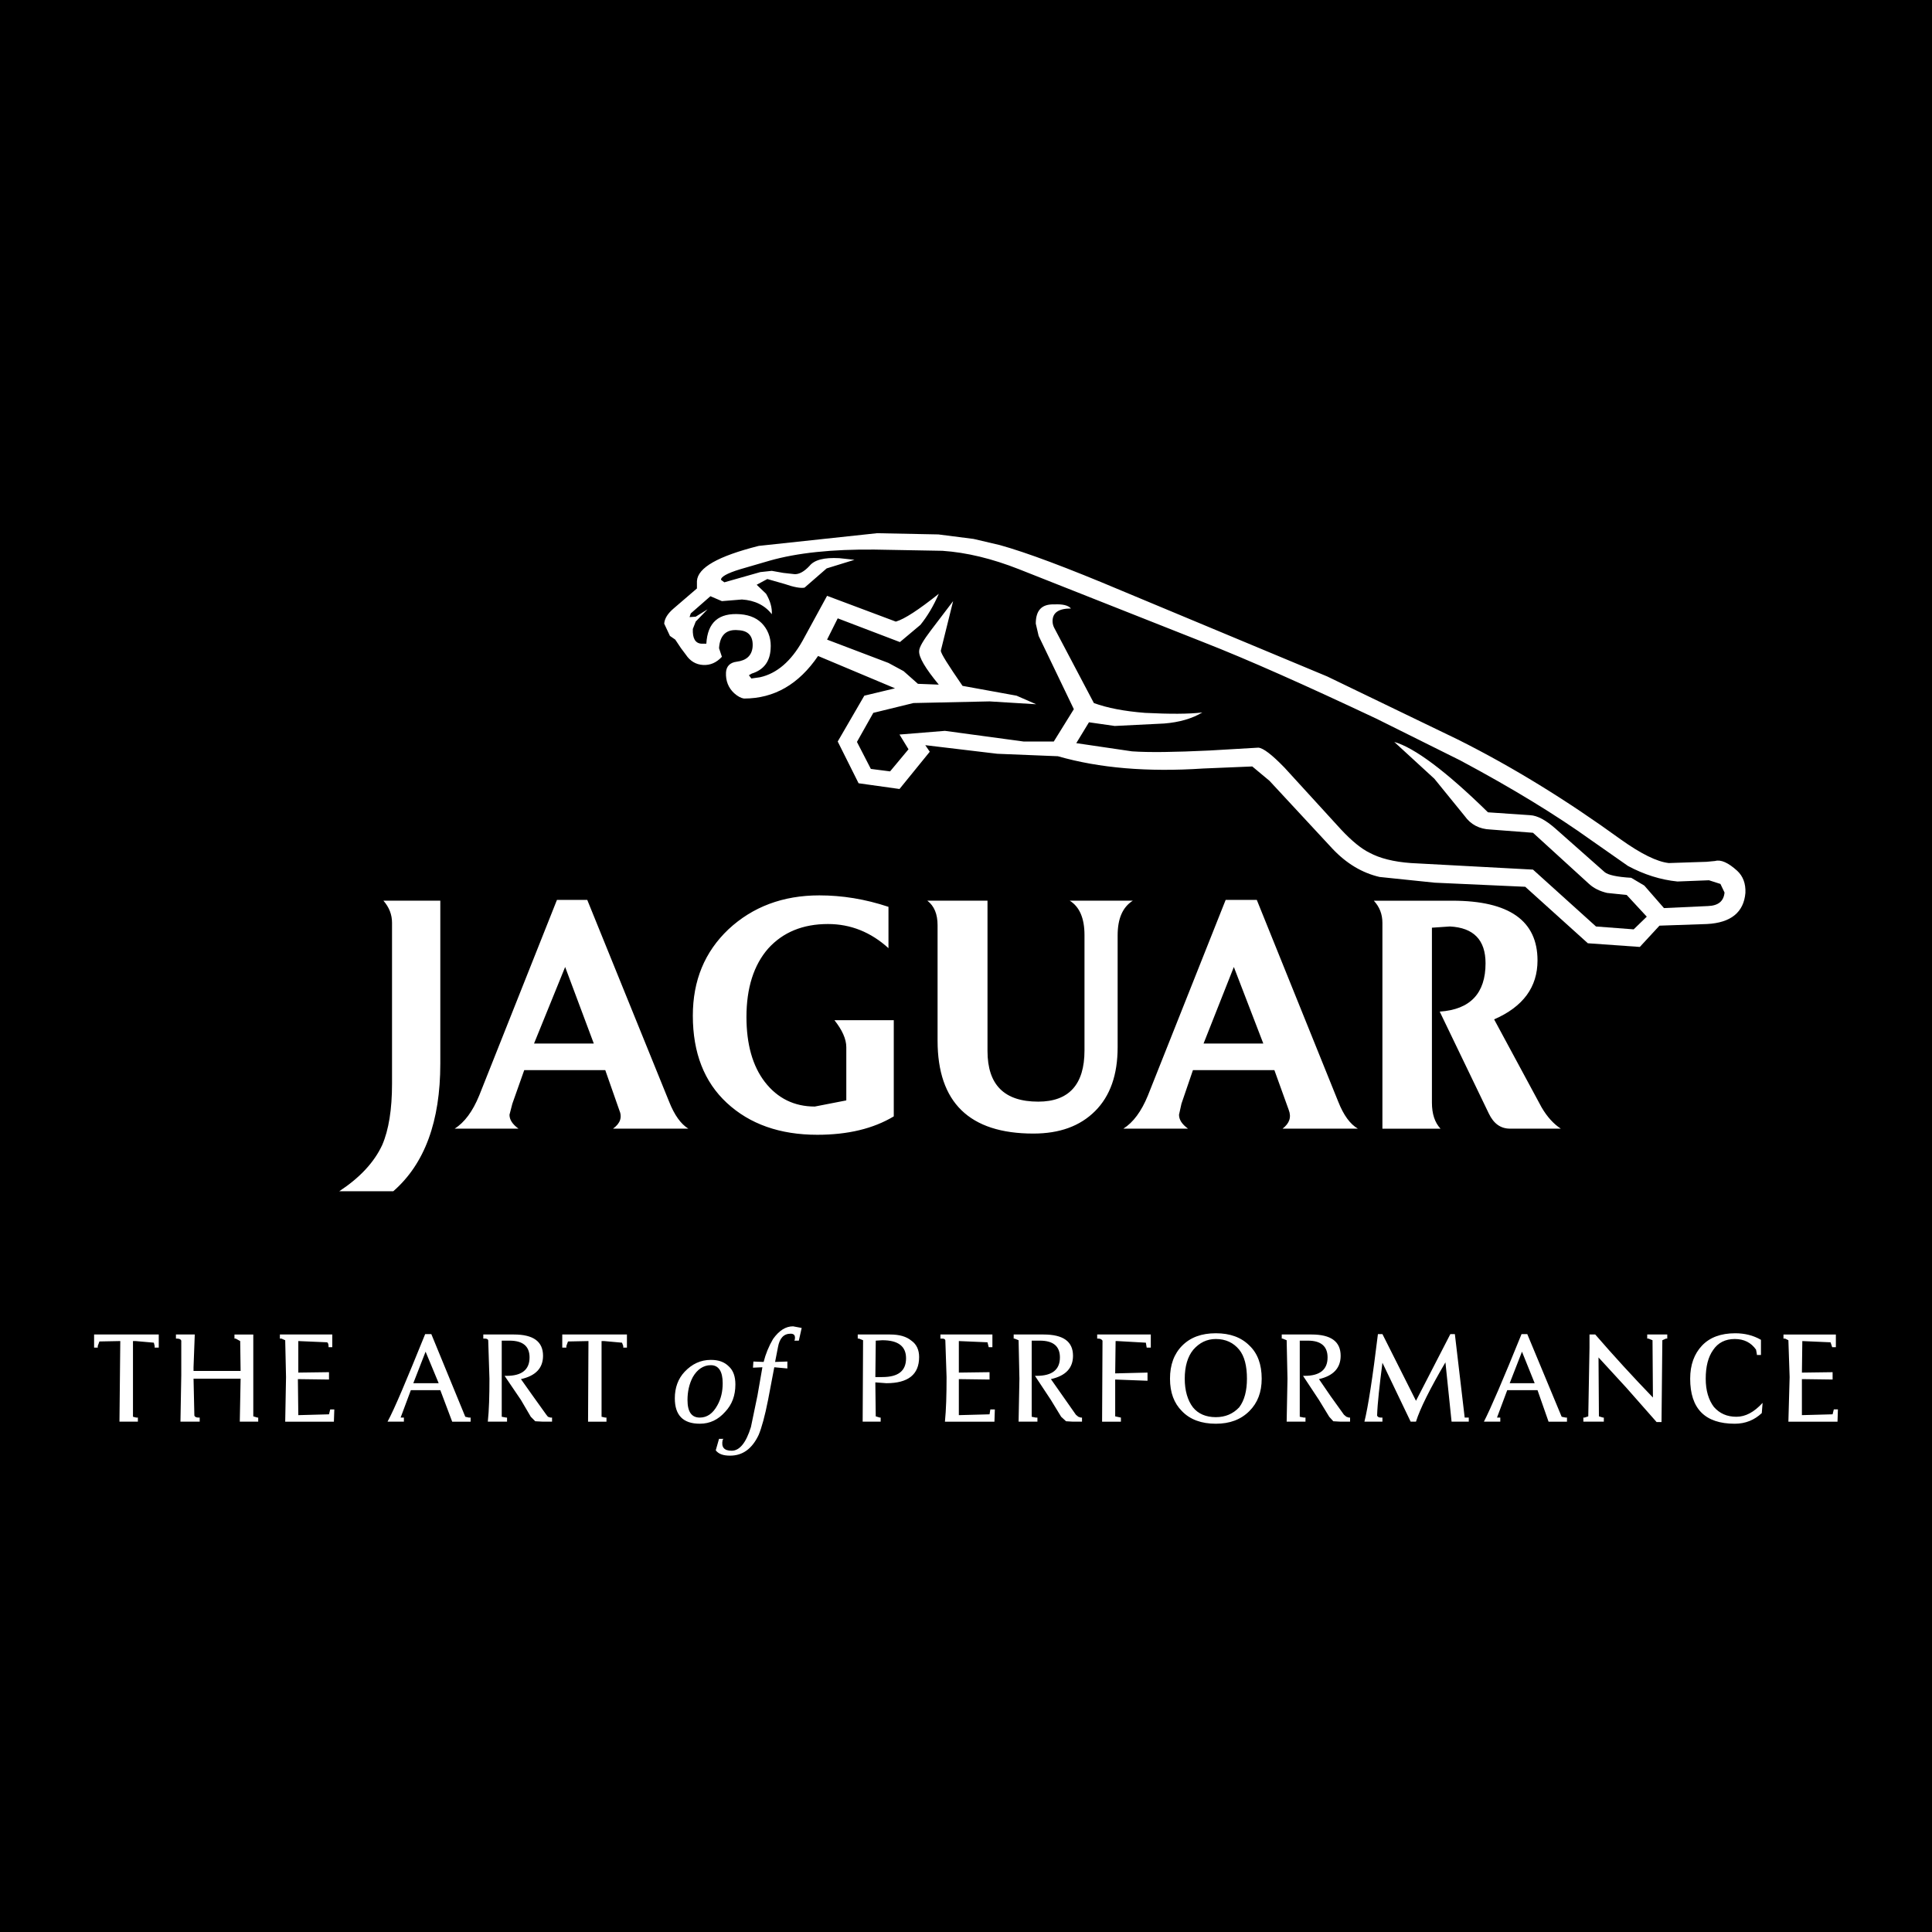
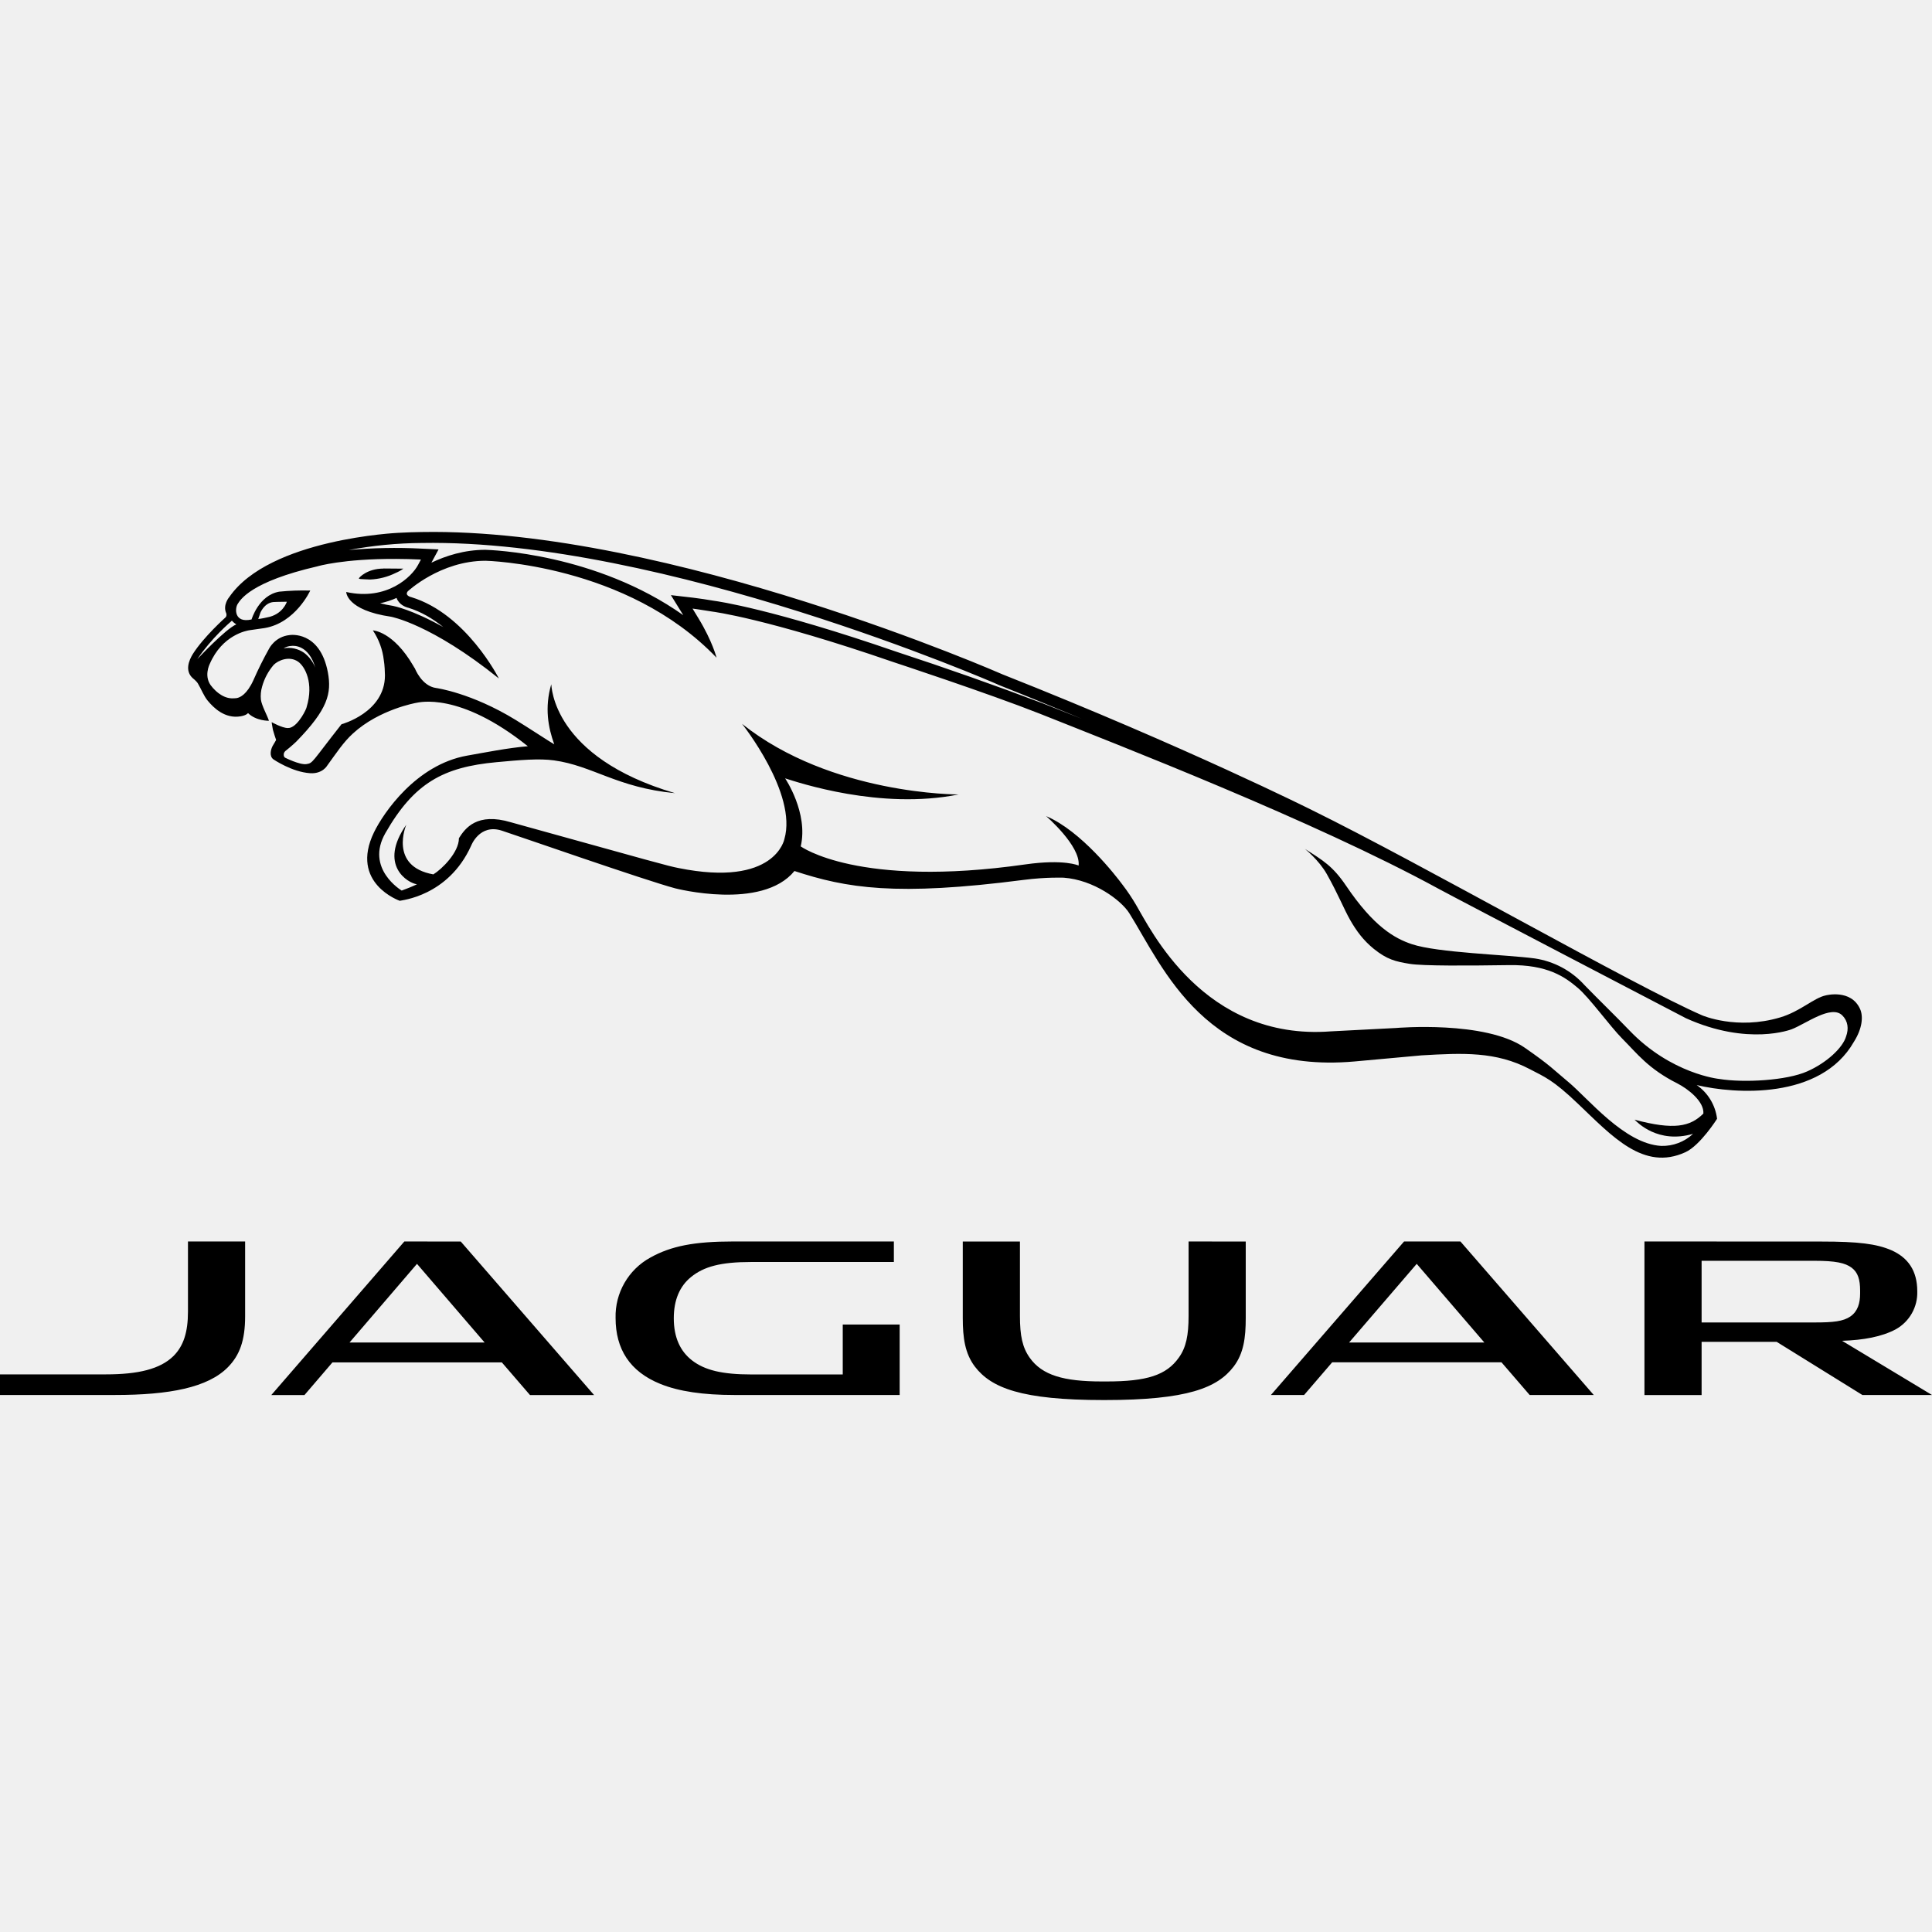
- <svg xmlns="http://www.w3.org/2000/svg" width="2500" height="2500" viewBox="0 0 192.756 192.756">
-   <g fill-rule="evenodd" clip-rule="evenodd">
-     <path d="M0 0h192.756v192.756H0V0z" />
-     <path d="M122.285 89.781l-7.758 19.518c-.652 1.592-1.471 2.693-2.449 3.307h6.451c-.613-.449-.898-.898-.898-1.389l.244-1.102 1.145-3.35h8.125l1.428 3.961c.287.734.082 1.348-.611 1.879h7.512c-.775-.449-1.428-1.348-1.959-2.695l-8.125-20.129h-3.105zm-9.267.081h-6.289c.98.612 1.471 1.755 1.471 3.43v11.515c0 3.389-1.553 5.104-4.615 5.104-3.389 0-5.062-1.674-5.062-5.062V89.862h-6.002c.695.531 1.021 1.348 1.021 2.45v11.514c0 6.166 3.185 9.27 9.553 9.27 2.615 0 4.656-.736 6.166-2.246 1.512-1.512 2.246-3.635 2.246-6.369V93.333c-.001-1.674.489-2.817 1.511-3.471zm7.062 14.251l3.021-7.637 2.939 7.637h-5.96zm23.561-3.185l4.898 10.168c.49 1.02 1.184 1.51 2.123 1.51h5.062c-.693-.449-1.346-1.145-1.918-2.123l-4.736-8.779c2.898-1.266 4.328-3.225 4.328-5.879 0-3.961-2.818-5.961-8.492-5.961h-7.84c.572.612.857 1.348.857 2.205v20.539h5.797c-.57-.613-.857-1.471-.857-2.613V92.557l1.797-.123c2.369.123 3.553 1.348 3.553 3.675 0 2.981-1.512 4.616-4.572 4.819zM55.568 89.781l-7.758 19.518c-.653 1.592-1.47 2.693-2.45 3.307h6.37c-.612-.449-.898-.898-.898-1.389l.286-1.102 1.185-3.35h8.084l1.388 3.961c.326.734.122 1.348-.613 1.879h7.513c-.735-.449-1.388-1.348-1.919-2.695L58.59 89.781h-3.022zm-16.455 2.286v16.046c0 2.572-.327 4.615-.98 6.125-.817 1.756-2.246 3.268-4.288 4.615h5.39c3.144-2.736 4.695-6.984 4.695-12.74V89.862h-5.676c.573.654.859 1.388.859 2.205zm14.168 12.046l3.104-7.637 2.858 7.637h-5.962zM72.676 92.72c-2.368 2.246-3.552 5.104-3.552 8.616 0 3.715 1.143 6.615 3.389 8.697 2.287 2.123 5.309 3.184 9.023 3.184 3.063 0 5.594-.611 7.636-1.836v-9.596h-5.92c.776.98 1.184 1.879 1.184 2.695v5.307l-3.144.613c-2.042 0-3.716-.816-4.981-2.449-1.225-1.594-1.837-3.758-1.837-6.492 0-2.9.735-5.186 2.164-6.819 1.47-1.633 3.471-2.45 5.961-2.45 2.287 0 4.288.816 6.044 2.409v-4.124c-2.328-.775-4.614-1.143-6.901-1.143-3.636 0-6.657 1.143-9.066 3.388z" fill="#fff" />
-     <path d="M105.014 61.975c0-.857.613-1.266 1.838-1.266-.285-.327-.857-.449-1.674-.408-1.227-.041-1.838.572-1.838 1.919l.285 1.225 3.512 7.309-2 3.226h-3.021l-7.84-1.062-4.533.367.898 1.471-1.837 2.205-1.919-.246-1.388-2.694 1.633-2.899 4.002-.979 7.595-.164 4.654.285-1.961-.856-5.389-.98c-1.429-2.083-2.164-3.226-2.164-3.512l1.225-4.94-2.205 2.899c-.775 1.021-1.184 1.715-1.184 2.083-.041.612.613 1.715 1.96 3.348l-2.082-.081-1.429-1.266-1.51-.817-6.125-2.327 1.062-2.123 6.206 2.368 2.042-1.715c.694-.858 1.307-1.878 1.837-3.103-2 1.592-3.43 2.532-4.287 2.776l-6.86-2.572-2.45 4.491c-1.143 2.041-2.572 3.266-4.247 3.634l-.857.122-.245-.326.286-.164c1.184-.368 1.796-1.184 1.878-2.409.082-.939-.163-1.755-.694-2.409-.531-.653-1.306-1.021-2.327-1.103-2.165-.163-3.267.816-3.389 2.939h-.49c-.613-.04-.898-.53-.857-1.47l.286-.735 1.184-1.225-1.184.735-.613.042.122-.368 1.959-1.715 1.144.49 2.001-.163c1.266.081 2.287.571 2.98 1.47.041-.653-.164-1.347-.571-2.042l-.939-.898 1.062-.572 1.715.49c.939.327 1.633.449 2 .368l2.205-1.919 2.776-.857-1.51-.163c-1.511-.082-2.491.163-2.981.775-.531.572-1.062.857-1.511.817l-1.103-.123-1.144-.204-1.143.123-3.594 1.021-.326-.245c-.041-.286.571-.654 1.919-1.062l2.939-.856c2.736-.776 6.207-1.144 10.453-1.103l6.778.122c2.409.164 4.94.776 7.636 1.837l18.373 7.269c4.492 1.756 10.25 4.328 17.271 7.636l8.371 4.165c5.268 2.816 9.596 5.471 13.066 7.961l3.674 2.572c1.594.858 3.268 1.389 4.941 1.553l3.143-.123 1.145.367.408.857c-.082.858-.613 1.307-1.633 1.348l-4.41.204-1.961-2.246-1.307-.776c-1.428-.082-2.326-.285-2.654-.571l-4.939-4.369c-.939-.816-1.756-1.266-2.49-1.307l-4.207-.286c-4.205-4.124-7.35-6.452-9.35-7.023l4.002 3.675 3.021 3.715c.611.857 1.471 1.307 2.572 1.348l4.246.326 5.594 5.104c.49.449 1.104.735 1.797.898l1.959.204 2.002 2.164-1.307 1.266-3.758-.286-6.287-5.675-12.168-.653c-1.756-.123-3.143-.49-4.123-1.021-.775-.368-1.756-1.143-2.859-2.327l-5.635-6.166c-1.266-1.307-2.123-1.96-2.613-2.001l-4.898.286c-3.43.164-6.002.204-7.717.082l-5.553-.817 1.266-2.082 2.572.368 4.939-.246c1.512-.122 2.777-.489 3.799-1.102-1.348.164-3.268.164-5.717.041-2.084-.163-3.758-.49-5.104-.979l-3.961-7.514a1.438 1.438 0 0 1-.161-.655zm21.64 15.924l6.287 6.778c1.389 1.47 2.941 2.408 4.697 2.817l5.512.572 9.023.408 6.246 5.635 5.186.367 1.961-2.123 4.736-.163c2.408-.123 3.674-1.185 3.838-3.104.041-.939-.244-1.674-.816-2.205-.898-.817-1.633-1.143-2.205-.98l-.857.082-1.307.042-2.449.082c-1.186-.123-2.818-.939-4.818-2.368-5.35-3.879-10.779-7.227-16.252-9.963l-13.023-6.288-20.457-8.534c-5.512-2.327-9.555-3.838-12.209-4.573l-2.613-.612-3.511-.449-6.124-.122-11.8 1.266c-4.042 1.021-6.084 2.164-6.166 3.511v.735l-2.327 2c-.572.49-.898.98-.939 1.511l.572 1.225.531.367.571.857.49.653c.408.613.98.98 1.715 1.021.734.041 1.348-.245 1.878-.816l-.285-.857c.082-1.307.734-1.919 1.919-1.796 1.021.041 1.511.613 1.429 1.674-.082.858-.613 1.348-1.593 1.47-.653.082-1.021.449-1.062 1.062-.041.857.245 1.552.817 2.082.367.327.694.49.98.531 3.021 0 5.471-1.429 7.39-4.247l7.676 3.226-3.062.735-2.654 4.573 2.082 4.165 4.083.572L92.764 75l-.448-.653 7.186.857 6.043.245c4.123 1.185 8.941 1.593 14.494 1.225l4.9-.204 1.715 1.429zM15.43 134.449v-.162l-.081-.328-1.837-.162h-.245v7.553l.326.082h.163v.408h-1.837l.082-8.043-2.083.041-.164.449v.162h-.366v-1.307h6.451v1.307h-.409zm9.841-1.306v8.166l.408.123h.083v.408h-1.838l.082-4.287H19.31l.082 3.676c.041.121.164.203.409.203h.122v.408h-1.919l.082-4.654v-3.43c-.042-.123-.164-.205-.45-.205h-.082v-.408h1.878l-.123 3.268v.367h4.696l-.041-2.98-.449-.246h-.122v-.408h1.878v-.001zm2.654 0h5.226v1.268h-.368c0-.287-.041-.451-.163-.49l-2.858-.123v3.145l3.062-.041v.734l-3.103-.041.041 3.594 3.062-.082.122-.49h.408l-.041 1.225h-4.858l.082-4.451-.082-3.674-.367-.164h-.163v-.41zM42.42 133.102c-1.837 4.533-3.062 7.473-3.756 8.738h1.633v-.408h-.327l1.021-2.736h2.94l1.184 3.145h1.838v-.408h-.164l-.367-.082-3.389-8.248h-.613v-.001zm.041 1.755l1.306 3.145h-2.531l1.225-3.145zm8.819-1.714c1.918 0 2.899.695 2.899 2.123 0 1.227-.734 2.002-2.205 2.328l1.185 1.674 1.347 1.879.163.203.246.082h.163v.408h-.898l-.775-.041-.449-.449-.98-1.674-1.633-2.408h.204c1.511 0 2.287-.613 2.287-1.838 0-1.104-.654-1.674-2.001-1.674h-.775v7.594l.448.082h.082v.408h-1.919c.123-1.143.163-2.572.163-4.287l-.123-3.838c-.041-.123-.163-.164-.367-.164h-.123v-.408h3.061zm11.269 0v1.307h-.367v-.162l-.123-.328-1.796-.162h-.245v7.553l.368.082h.122v.408H58.67l.041-8.043-2.042.041-.163.449v.162h-.409v-1.307h6.452zM72.716 136.328c-.449-.449-1.021-.652-1.796-.652-1.02 0-1.878.408-2.613 1.184-.653.693-.98 1.592-.98 2.652 0 1.676.816 2.533 2.491 2.533 1.021 0 1.837-.408 2.531-1.186.694-.734 1.021-1.633 1.021-2.734 0-.775-.204-1.389-.654-1.797zm-2.898 5.104c-.817 0-1.226-.572-1.226-1.756 0-.816.164-1.592.531-2.287.449-.775 1.062-1.184 1.796-1.184.775 0 1.184.613 1.184 1.797 0 .816-.163 1.553-.531 2.205-.447.816-1.02 1.225-1.754 1.225zm10.166-8.942l-.285 1.266h-.449l.041-.082c.081-.408-.041-.611-.408-.611-.694 0-1.103.447-1.266 1.348l-.286 1.469 1.225-.041v.693l-1.306-.121-.613 3.225c-.327 1.674-.653 2.818-.939 3.512-.653 1.389-1.592 2.082-2.858 2.082-.694 0-1.144-.162-1.43-.529l.327-1.145h.449l-.082.082c-.163.734.123 1.102.898 1.102s1.429-.775 1.919-2.367l.653-3.145.49-2.816-.939.041.041-.613 1.021.041a8.759 8.759 0 0 1 .939-2.287c.612-.857 1.266-1.266 2-1.266l.858.162zM86.109 133.715l-.041 8.125h1.796v-.408h-.082l-.409-.123-.041-3.389 1.103.082c2.164 0 3.266-.857 3.266-2.613 0-.693-.245-1.266-.775-1.633-.49-.408-1.185-.613-2.123-.613h-3.226v.408h.123l.409.164zm1.266.041l.653-.041c1.592 0 2.369.611 2.369 1.797 0 1.266-.776 1.877-2.369 1.877h-.694l.041-3.633zm6.451-.613h5.186v1.268h-.367l-.123-.49-2.858-.123v3.145l3.063-.041v.734l-3.063-.041v3.594l3.063-.082.08-.49h.449l-.041 1.225h-4.939c.122-1.225.163-2.695.163-4.451l-.123-3.674c-.041-.123-.122-.164-.326-.164h-.164v-.41zm10.289 0c1.961 0 2.939.695 2.939 2.123 0 1.227-.734 2.002-2.205 2.328l2.492 3.553.244.203.244.082h.123v.408h-.898l-.693-.041-.49-.449-1.021-1.674-1.592-2.408h.164c1.551 0 2.326-.613 2.326-1.838 0-1.104-.652-1.674-2-1.674h-.816v7.594l.408.082h.164v.408h-1.879l.082-4.287-.082-3.838-.408-.164h-.082v-.408h2.98zm5.35 0h5.35v1.307h-.41l-.082-.49-2.857-.162h-.162l-.041 3.225 3.225-.08v.816l-3.225-.123v3.674l.57.123v.408h-1.877l.041-8.084c-.082-.123-.205-.205-.41-.205h-.121v-.409h-.001zm14.168 7.267c-.613.654-1.389.98-2.328.98-.979 0-1.756-.326-2.285-.98-.531-.693-.818-1.674-.818-2.857 0-1.225.287-2.205.857-2.898.613-.695 1.348-1.062 2.246-1.062.98 0 1.756.367 2.328 1.062.531.652.775 1.633.775 2.898 0 1.183-.244 2.164-.775 2.857zm1.021-6.164c-.816-.816-1.92-1.227-3.35-1.227-1.428 0-2.531.41-3.348 1.227s-1.225 1.918-1.225 3.307.408 2.449 1.184 3.227c.816.857 1.961 1.266 3.389 1.266 1.389 0 2.492-.408 3.35-1.266.816-.816 1.225-1.879 1.225-3.227 0-1.43-.408-2.532-1.225-3.307zm3.225-1.103h2.98c1.92 0 2.898.695 2.898 2.123 0 1.227-.734 2.002-2.164 2.328l1.145 1.674 1.348 1.879.244.203.246.082h.121v.408h-.939l-.734-.041-.408-.449-1.021-1.674-1.592-2.408h.164c1.51 0 2.285-.613 2.285-1.838 0-1.104-.652-1.674-1.959-1.674h-.816v7.594l.408.082h.164v.408h-1.879l.082-4.287-.082-3.838-.408-.164h-.082v-.408h-.001zm18.66 8.289v.408h-1.715l-.613-5.92c-1.551 2.654-2.531 4.613-2.939 5.92h-.531l-2.816-5.879c-.285 2.244-.49 4.002-.531 5.268.041.121.164.203.367.203h.164v.408h-1.797c.367-1.469.816-4.369 1.348-8.738h.449l3.348 6.656 3.43-6.656h.449l.98 8.33h.407zm5.266-8.33c-1.836 4.533-3.102 7.473-3.756 8.738h1.635v-.408h-.328l1.021-2.736h3.021l1.102 3.145h1.838v-.408h-.123l-.408-.082-3.43-8.248h-.572v-.001zm-1.182 4.9l1.225-3.145 1.266 3.145h-2.491zm15.719-4.451h-.123l-.367.164-.082 8.166h-.488l-3.023-3.43-2.775-3.021.041 5.879.408.123h.082v.408h-2.043v-.408h.123l.367-.123.123-6.859v-1.307h.572a157.523 157.523 0 0 0 5.756 6.289l-.041-5.717-.408-.164h-.121v-.408h2v.408h-.001zm9.349.123v1.51h-.408v-.08l-.082-.449c-.488-.695-1.184-1.062-2.123-1.062-.938 0-1.674.367-2.164 1.104-.488.693-.734 1.633-.734 2.857 0 1.184.287 2.123.816 2.818.572.652 1.307.979 2.246.979.898 0 1.756-.449 2.613-1.387l-.082 1.02c-.734.693-1.633 1.062-2.695 1.062-2.98 0-4.449-1.512-4.449-4.492 0-1.389.408-2.49 1.184-3.307s1.879-1.227 3.309-1.227c.937 0 1.794.205 2.569.654zm7.147 3.961l-3.062-.041v3.594l3.062-.082.123-.49h.408l-.041 1.225h-4.9l.123-4.451-.123-3.674-.326-.164h-.164v-.408h5.227v1.268h-.367l-.164-.49-2.816-.123-.041 3.145 3.062-.041v.732h-.001z" fill="#fff" />
-   </g>
+ <svg xmlns="http://www.w3.org/2000/svg" role="img" viewBox="0 0 24 24">
+   <path d="M5.241 6.609a6.93 6.93 0 0 0-.293.01s-1.6.072-2.1.798c0 0-.085.098-.037.203 0 0 .01.03-.01.05 0 0-.27.24-.406.455-.048.078-.102.209 0 .3 0 0 .045.035.063.065.039.064.075.159.123.215.07.084.211.228.41.193.073-.013.09-.04.09-.04.1.099.26.096.26.096-.02-.064-.09-.188-.1-.263a.421.421 0 0 1 .015-.162.701.701 0 0 1 .145-.271c.054-.054.192-.115.303-.038.088.063.194.268.106.56 0 .022-.1.23-.205.26 0 0-.01.004-.03.004-.07 0-.2-.073-.2-.073s0 .018.015.094c.012.043.027.09.04.127 0 0-.025.046-.042.072-.025.045-.046.131.01.17 0 0 .23.157.455.171.154.01.212-.095.212-.095.114-.156.2-.29.32-.399.327-.3.786-.38.786-.38.03-.004.533-.144 1.386.539-.244.02-.534.078-.756.117-.632.113-1.037.71-1.155.952-.307.633.32.851.32.851.01-.006.6-.052.886-.683 0 0 .104-.279.383-.188.182.059 1.79.62 2.152.716 0 0 1.077.28 1.482-.215.649.213 1.257.316 2.85.11.277-.036.495-.027.495-.027.372.027.712.278.815.442.42.671.95 2.003 2.796 1.841l.835-.076c.51-.03.924-.05 1.345.172.183.096.285.131.596.428.425.404.816.842 1.336.603.185-.085.393-.415.393-.415a.598.598 0 0 0-.253-.419c.473.113 1.54.185 1.952-.536.107-.168.118-.318.078-.408-.113-.253-.426-.17-.426-.17-.148.03-.317.2-.568.274-.538.16-.968-.026-.968-.026-.829-.359-3.493-1.884-4.848-2.55 0 0-1.555-.78-3.839-1.684 0 0-4.148-1.823-7.212-1.77zm0 .136c3-.051 7.113 1.739 7.154 1.758v.001c.368.146.716.289 1.043.425l-.475-.188a43.23 43.23 0 0 0-1.828-.645c-1.544-.533-2.22-.627-2.267-.633a5.54 5.54 0 0 0-.256-.038l-.278-.032.154.249c-1.09-.771-2.395-.81-2.459-.812-.263 0-.492.075-.67.16l.089-.165-.216-.01a6.333 6.333 0 0 0-.901.018 5.1 5.1 0 0 1 .908-.088zm-.319.198c.095 0 .197.003.307.008l-.036.067c-.077.146-.385.448-.892.336 0 0 0 .226.555.307 0 0 .497.088 1.341.767 0 0-.403-.802-1.088-1.01 0 0-.086-.018-.044-.072 0 0 .404-.38.967-.38 0 0 1.754.038 2.869 1.204 0 0-.05-.203-.225-.49l-.073-.12s.067.008.25.038c0 0 .67.083 2.243.626 0 0 1.179.388 1.824.643.97.387 3.398 1.327 4.947 2.172.276.15 3.077 1.61 3.077 1.61.775.349 1.312.137 1.312.137.175-.066.492-.31.63-.172.071.071.081.167.047.26-.04.14-.24.328-.483.435-.255.114-.787.144-1.094.094 0 0-.596-.06-1.117-.605-.165-.172-.367-.367-.554-.559a1.038 1.038 0 0 0-.62-.333c-.35-.047-1.205-.07-1.526-.177-.215-.072-.474-.217-.819-.728-.166-.244-.283-.311-.509-.455 0 0 .173.138.271.312.142.252.213.435.29.57.077.135.164.254.295.36.164.131.266.156.443.185.17.028.742.023 1.232.016.483-.008.699.148.857.282.147.124.4.477.554.632.184.184.32.372.684.556.127.064.334.222.323.374-.164.164-.367.207-.855.076.035.034.29.303.727.176a.558.558 0 0 1-.396.15c-.458-.026-.906-.59-1.158-.798-.19-.158-.213-.197-.537-.422-.493-.341-1.598-.245-1.598-.245l-.812.042c-1.58.12-2.244-1.28-2.419-1.572a2.422 2.422 0 0 0-.168-.25c-.08-.108-.512-.668-.949-.852 0 0 .43.37.404.614 0 0-.178-.083-.662-.014-2.081.297-2.79-.224-2.79-.224.097-.417-.194-.845-.194-.845.16.05 1.184.396 2.155.2 0 0-1.581.008-2.69-.877 0 0 .69.865.526 1.431 0 0-.113.603-1.316.36-.129-.025-.28-.068-2.08-.568-.424-.127-.57.075-.647.197 0 .178-.213.386-.318.45-.558-.1-.336-.617-.336-.617-.35.502.017.724.133.74-.07.033-.135.058-.19.078 0 0-.457-.271-.202-.715.355-.62.717-.819 1.38-.88.29-.027.531-.048.715-.022.48.066.782.338 1.502.407-1.528-.45-1.532-1.335-1.537-1.352V8.5c-.085.292-.038.538.037.746-.02-.008-.355-.228-.483-.305-.548-.335-.982-.394-.982-.394-.182-.023-.266-.244-.266-.244-.01-.011-.013-.022-.02-.032-.252-.432-.502-.44-.502-.44a.836.836 0 0 1 .136.372c.01.055.014.157.014.187 0 .462-.54.607-.54.607-.372.473-.353.483-.436.495-.083.012-.265-.08-.265-.08-.014-.008-.018-.029-.016-.042 0-.029.028-.047.028-.047.07-.055.127-.11.127-.11.394-.403.441-.6.393-.861-.1-.524-.474-.463-.474-.463-.182.018-.256.168-.256.168a4.576 4.576 0 0 0-.195.392c-.08.176-.164.215-.207.223a.396.396 0 0 1-.065.003c-.127-.005-.223-.121-.223-.121-.01-.006-.01-.013-.016-.018-.116-.124-.032-.287-.032-.287.156-.363.46-.416.5-.421l.182-.026c.385-.065.567-.466.567-.466a2.99 2.99 0 0 0-.386.014c-.256.045-.343.346-.343.345-.216.05-.21-.136-.172-.193.034-.052.16-.275.991-.467 0 0 .314-.095.978-.092zm-.159.12c-.2 0-.305.112-.305.123 0 .006.027.009.07.01l.07.003a.79.79 0 0 0 .32-.083.422.422 0 0 0 .092-.052l-.245-.002zm.164.363v.004c.03.081.108.11.143.12v-.001c.163.05.309.138.437.241-.39-.218-.613-.261-.628-.264a1.609 1.609 0 0 1-.157-.032.987.987 0 0 0 .208-.068zm-1.364.05s-.05.16-.247.194c0 0-.077.018-.108.019l.021-.06c0-.012.051-.138.165-.15 0 0 .066-.004.169-.004zm-.683.233a.213.213 0 0 0 .056.047c-.135.057-.485.432-.485.432.177-.262.408-.458.41-.46 0-.003.01-.006.01-.009 0-.003.01-.007.01-.01zm.737.315c.038-.005.217-.012.3.27a.433.433 0 0 0-.14-.185.339.339 0 0 0-.254-.055.2.2 0 0 1 .094-.03zm-1.282 7.398v.873c0 .255-.056.426-.18.55-.165.162-.437.228-.84.228H0v.256h1.428c.677 0 1.156-.092 1.405-.347.143-.146.212-.329.212-.63v-.93zm2.688 0L3.37 17.33h.412l.348-.406h2.104l.35.406h.796l-1.656-1.907zm4.086 0c-.483 0-.772.056-1.03.2a.831.831 0 0 0-.432.75c0 .385.175.666.557.82.229.093.532.137.917.137h2.055v-.875h-.707v.62H9.336c-.366 0-.58-.053-.737-.173-.15-.115-.229-.289-.229-.525 0-.229.075-.4.215-.513.158-.128.365-.186.745-.186h1.774v-.255zm5.656 0v.924c0 .24-.03.393-.122.52-.154.217-.397.295-.896.295h-.06c-.476 0-.741-.078-.895-.294-.091-.128-.122-.273-.122-.521v-.923h-.71v.95c0 .246.027.44.15.603.202.264.574.416 1.6.416h.011c1.032 0 1.402-.152 1.604-.416.124-.163.15-.357.15-.603v-.95zm2.677 0l-1.654 1.907h.412l.349-.406h2.103l.35.406h.796l-1.656-1.907zm2.986 0v1.908h.71v-.661h.933l1.064.66H24l-1.117-.673c.266-.009.493-.05.667-.143a.52.52 0 0 0 .267-.472c0-.255-.114-.418-.321-.51-.185-.08-.413-.108-.866-.108zm.71.24h1.399c.266 0 .384.026.465.086.077.058.105.146.105.283v.036c0 .123-.03.223-.12.286-.09.062-.214.075-.441.075h-1.408zM5.18 15.7l.84.977H4.342zm12.419 0l.84.977h-1.68z" />
</svg>
